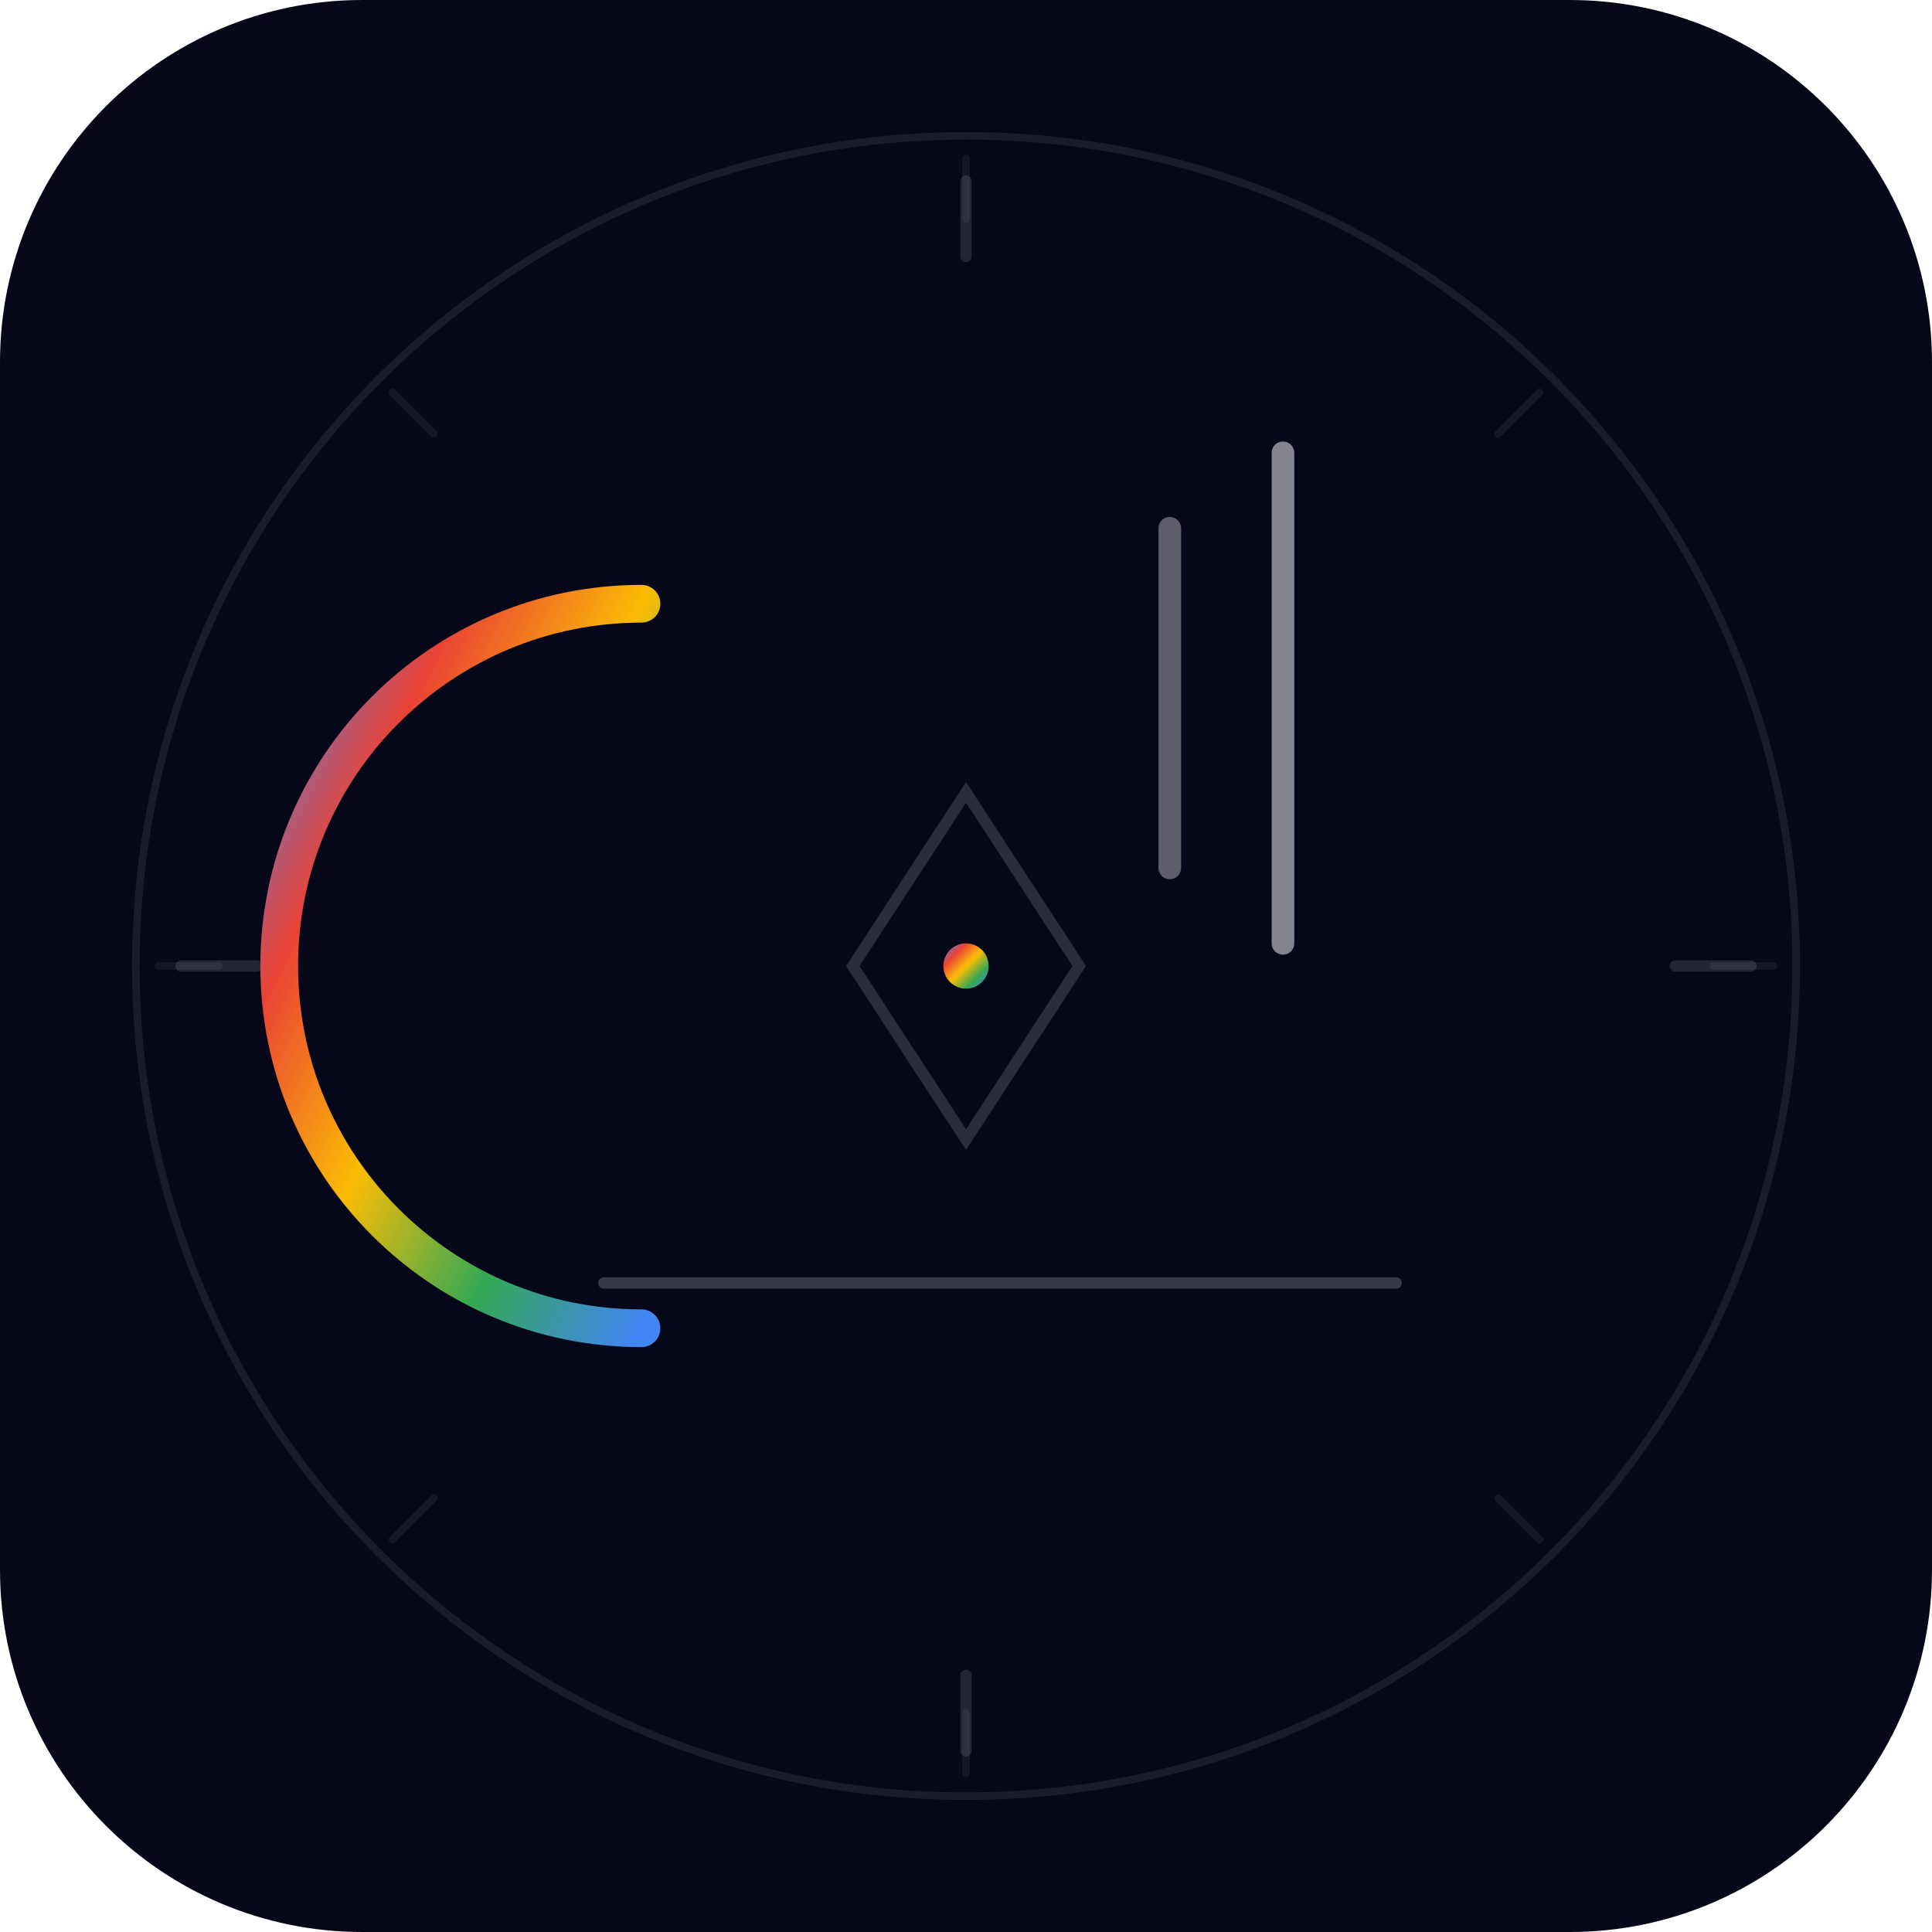
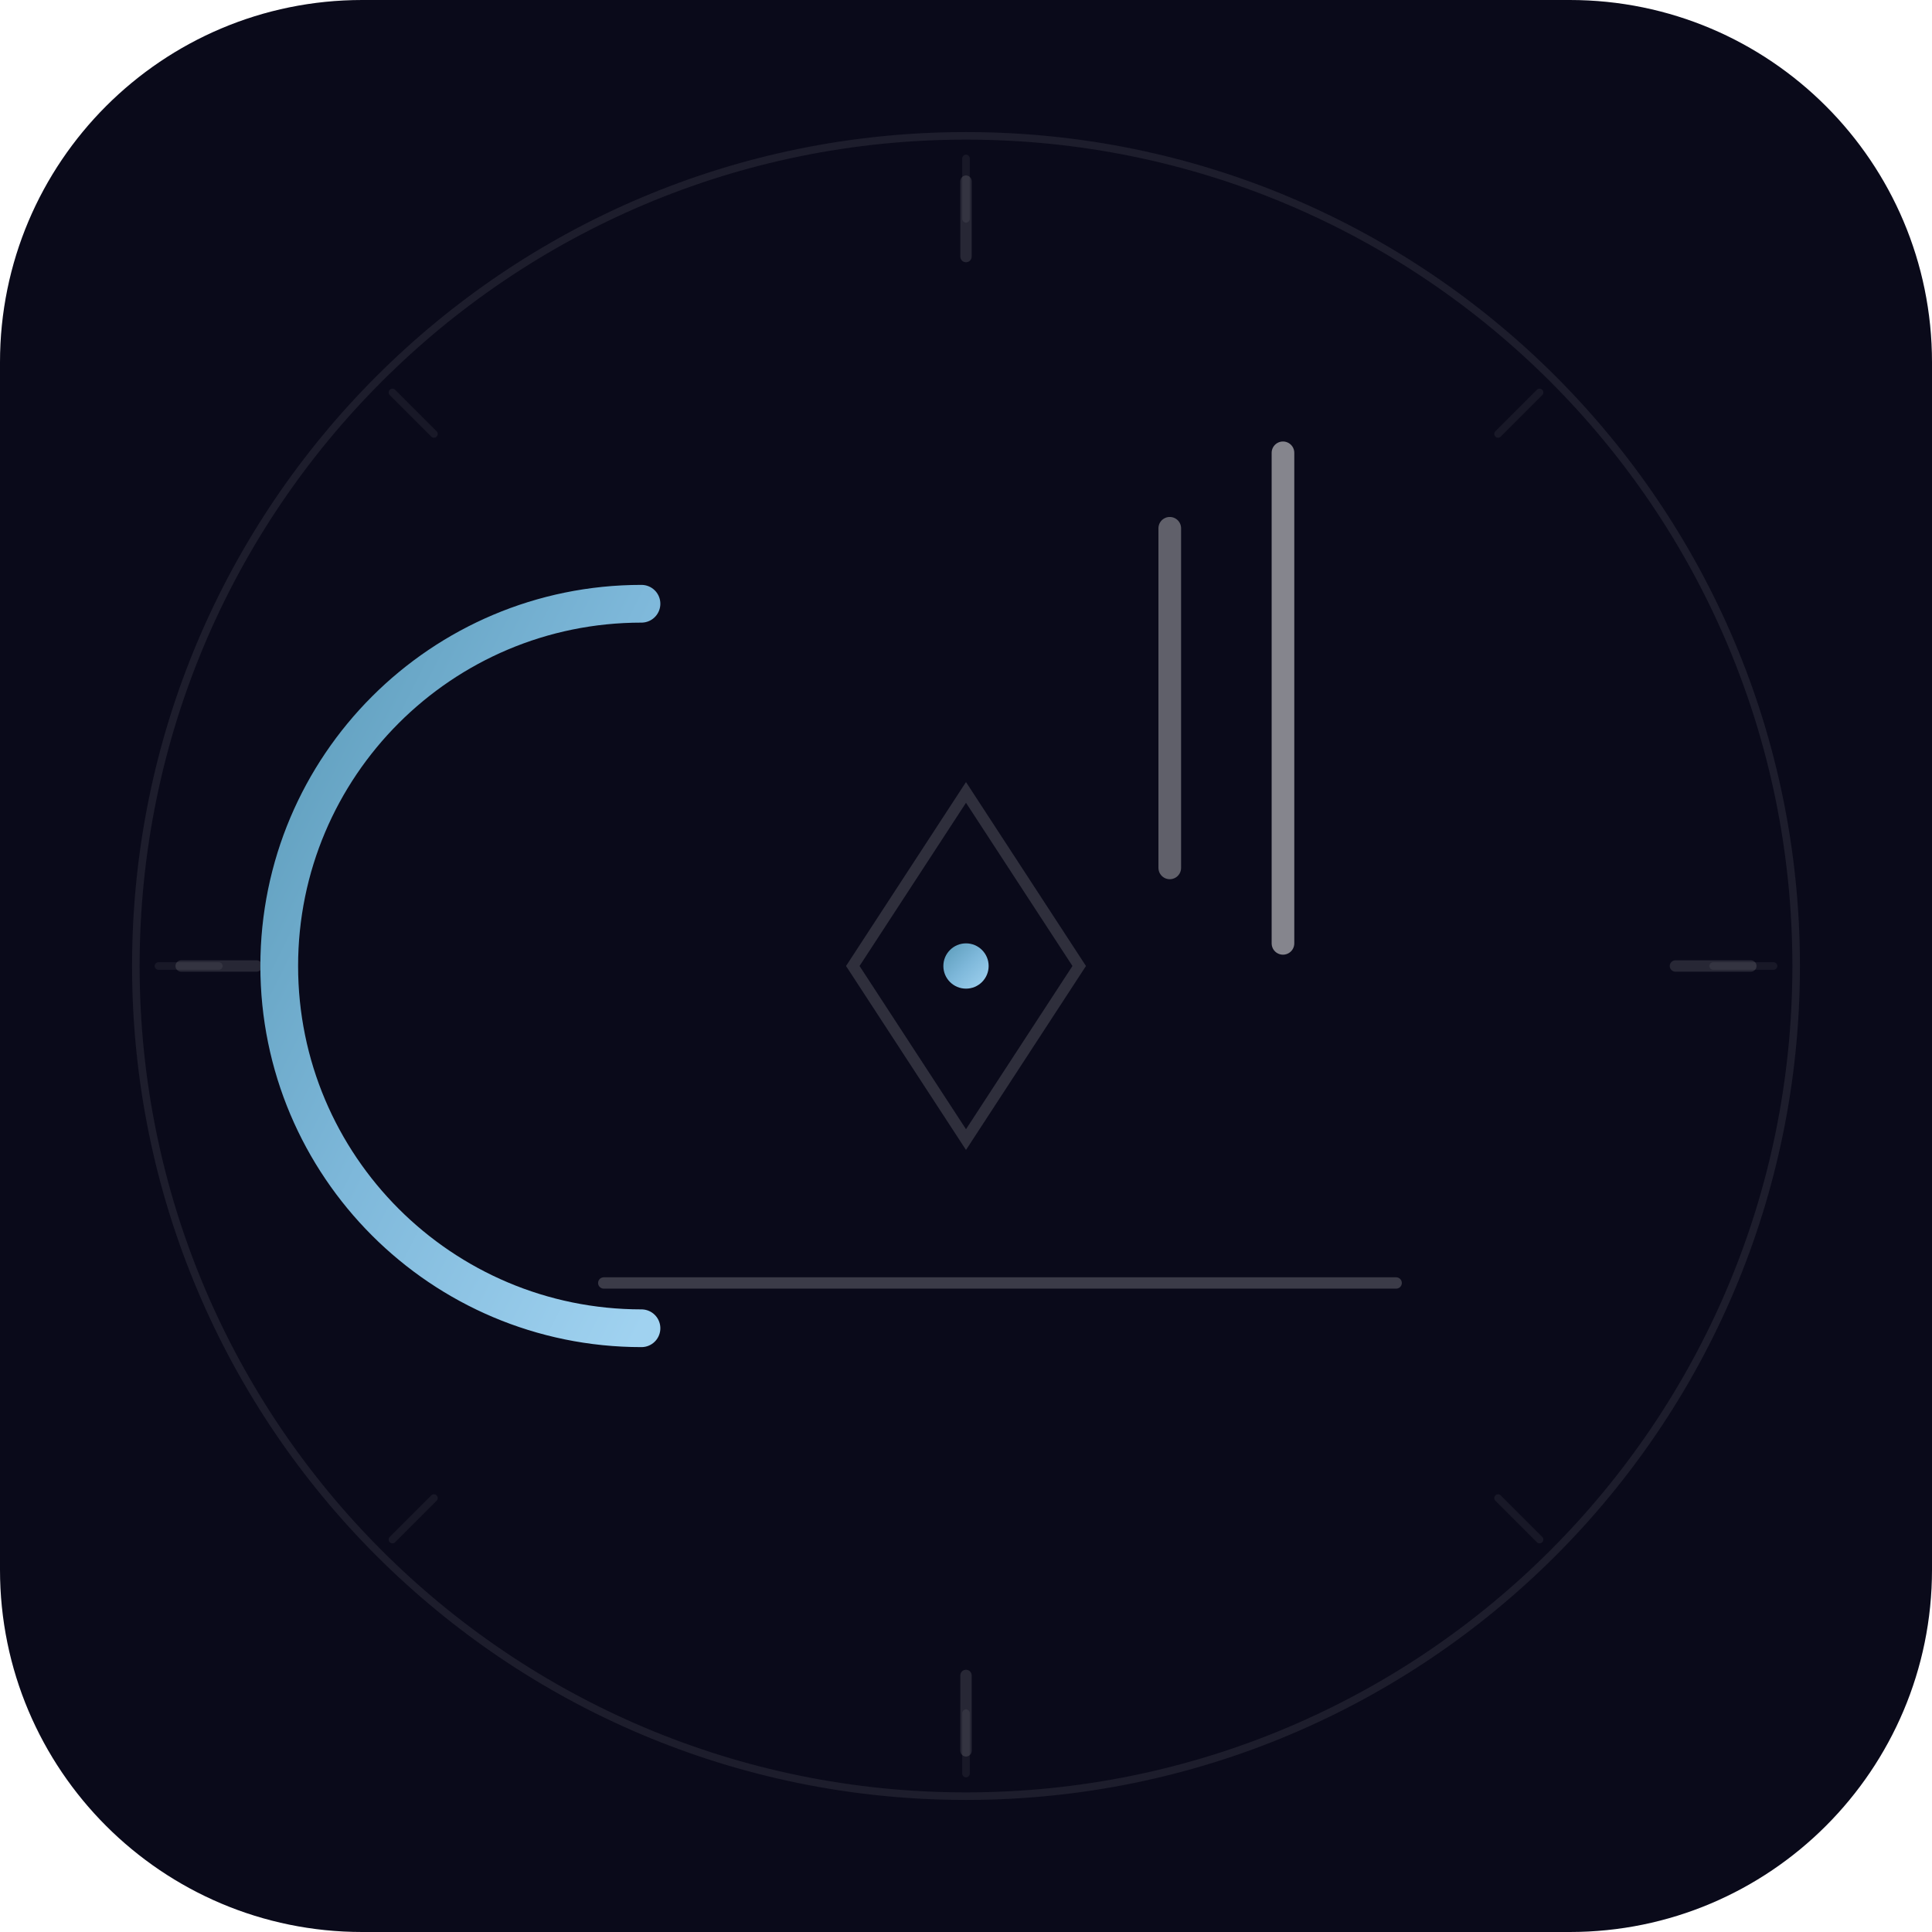
<svg xmlns="http://www.w3.org/2000/svg" viewBox="0 0 512 512">
  <defs>
    <linearGradient id="lg" x1="0%" y1="0%" x2="100%" y2="100%">
-       <stop offset="0%" stop-color="#4285F4" />
-       <stop offset="25%" stop-color="#EA4335" />
-       <stop offset="50%" stop-color="#FBBC05" />
-       <stop offset="75%" stop-color="#34A853" />
-       <stop offset="100%" stop-color="#4285F4" />
+       <stop offset="0%" stop-color="#5A9AB8" />
+       <stop offset="50%" stop-color="#7EB8DA" />
+       <stop offset="100%" stop-color="#A0D2F0" />
    </linearGradient>
  </defs>
-   <rect width="512" height="512" rx="96" fill="#06081a" />
+   <rect width="512" height="512" rx="96" fill="#0a0a1a" />
  <circle cx="256" cy="256" r="220" fill="none" stroke="rgba(255,255,255,0.08)" stroke-width="2" />
  <g stroke="rgba(255,255,255,0.12)" stroke-width="3" stroke-linecap="round">
    <line x1="256" y1="48" x2="256" y2="68" />
    <line x1="256" y1="444" x2="256" y2="464" />
    <line x1="48" y1="256" x2="68" y2="256" />
    <line x1="444" y1="256" x2="464" y2="256" />
  </g>
  <g stroke="rgba(255,255,255,0.06)" stroke-width="2" stroke-linecap="round">
    <line x1="256" y1="42" x2="256" y2="58" />
    <line x1="256" y1="454" x2="256" y2="470" />
    <line x1="42" y1="256" x2="58" y2="256" />
    <line x1="454" y1="256" x2="470" y2="256" />
    <line x1="104" y1="104" x2="115" y2="115" />
    <line x1="397" y1="397" x2="408" y2="408" />
    <line x1="408" y1="104" x2="397" y2="115" />
    <line x1="104" y1="408" x2="115" y2="397" />
  </g>
  <path d="M 170 160 A 96 96 0 1 0 170 352" fill="none" stroke="url(#lg)" stroke-width="10" stroke-linecap="round" />
  <line x1="310" y1="140" x2="310" y2="230" stroke="rgba(255,255,255,0.35)" stroke-width="6" stroke-linecap="round" />
  <line x1="340" y1="120" x2="340" y2="250" stroke="rgba(255,255,255,0.5)" stroke-width="6" stroke-linecap="round" />
  <line x1="370" y1="100" x2="370" y2="270" stroke="url(#lg)" stroke-width="6" stroke-linecap="round" />
  <line x1="160" y1="340" x2="370" y2="340" stroke="rgba(255,255,255,0.2)" stroke-width="3" stroke-linecap="round" />
  <polygon points="256,210 286,256 256,302 226,256" fill="none" stroke="rgba(255,255,255,0.15)" stroke-width="3" />
  <circle cx="256" cy="256" r="6" fill="url(#lg)" />
</svg>
